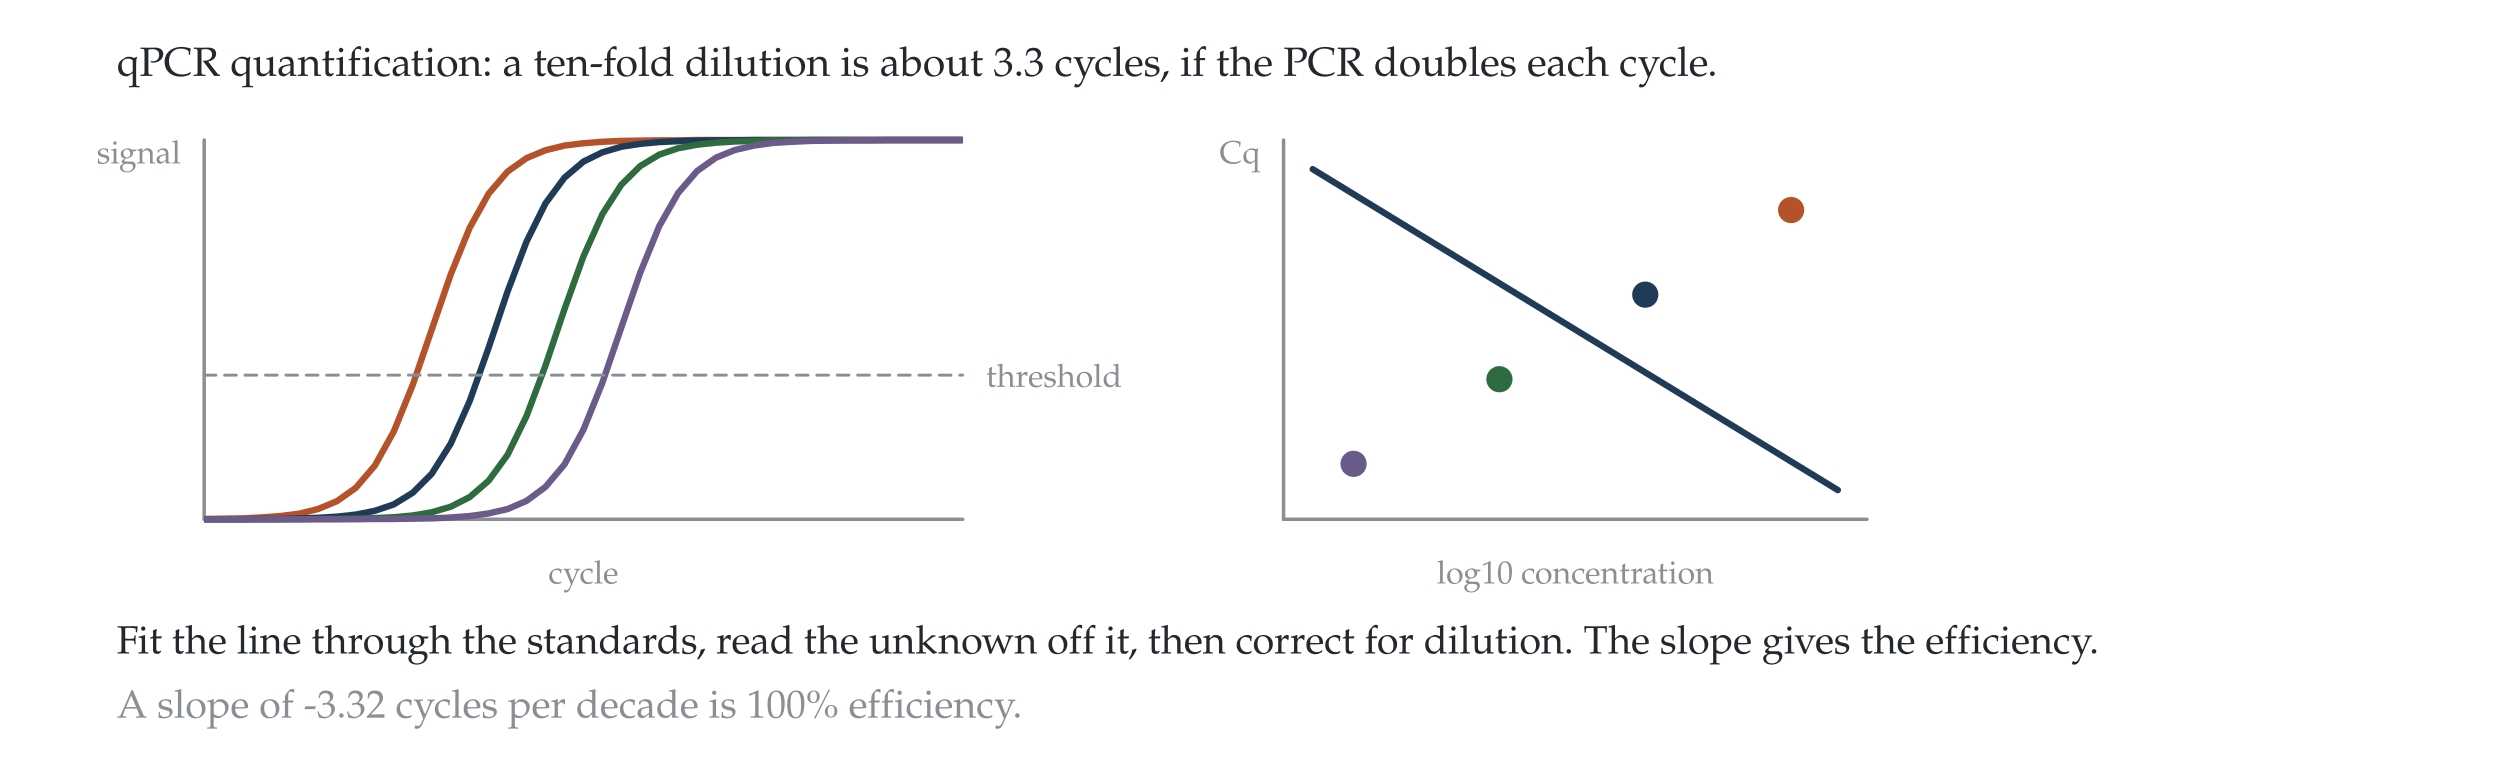
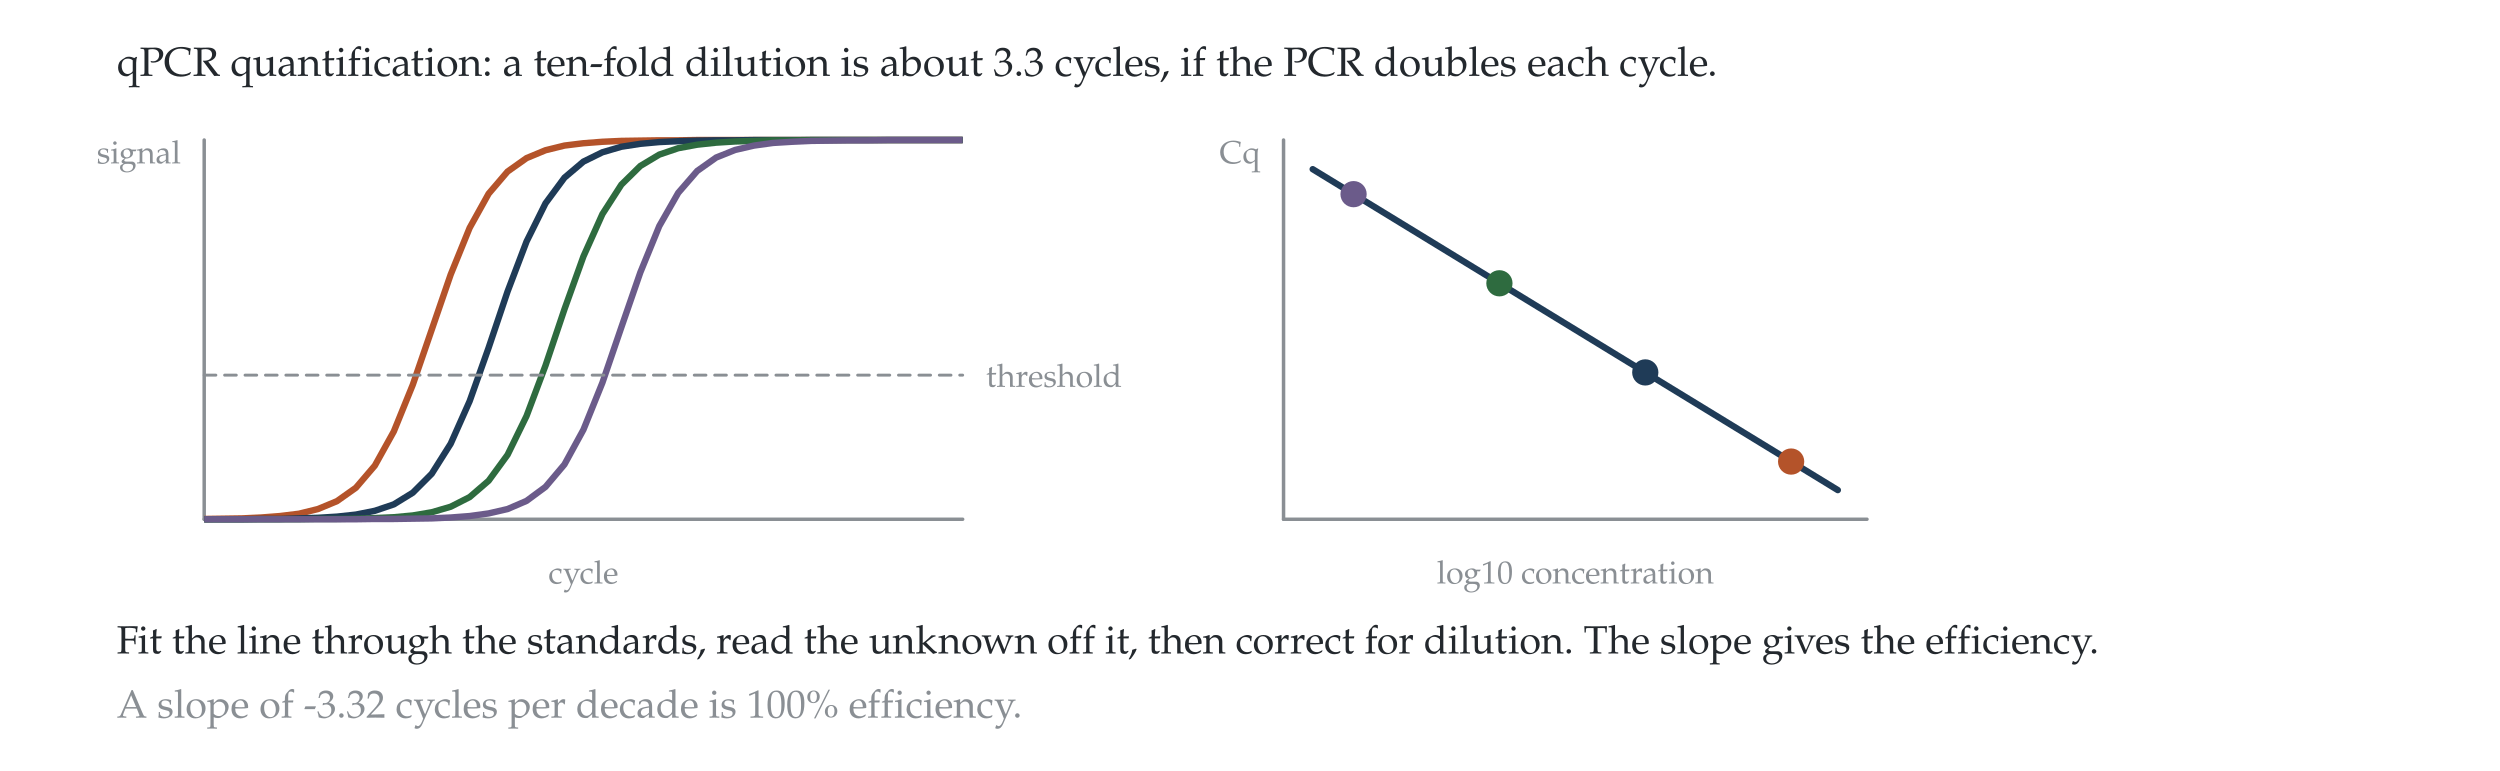
<svg xmlns="http://www.w3.org/2000/svg" viewBox="0 0 857 264" width="857" height="264" font-family="&quot;Palatino Linotype&quot;, &quot;Book Antiqua&quot;, Palatino, FreeSerif, serif" fill="#23282d">
  <rect width="700" height="264" fill="none" />
  <text x="40" y="26" font-size="14" fill="#23282d">qPCR quantification: a ten-fold dilution is about 3.3 cycles, if the PCR doubles each cycle.</text>
  <line x1="70" y1="178" x2="330" y2="178" stroke="#8a8f94" stroke-width="1.2" stroke-linecap="round" />
  <line x1="70" y1="48" x2="70" y2="178" stroke="#8a8f94" stroke-width="1.2" stroke-linecap="round" />
  <polyline points="70.0,177.9 76.5,177.8 83.0,177.7 89.5,177.4 96.0,176.9 102.5,176.1 109.0,174.5 115.5,171.8 122.0,167.2 128.5,159.6 135.0,147.9 141.5,131.9 148.0,113.0 154.5,94.1 161.0,78.1 167.5,66.4 174.0,58.8 180.5,54.2 187.0,51.5 193.5,49.9 200.0,49.1 206.5,48.6 213.0,48.3 219.5,48.2 226.0,48.1 232.5,48.1 239.0,48.0 245.5,48.0 252.0,48.0 258.5,48.0 265.0,48.0 271.5,48.0 278.0,48.0 284.5,48.0 291.0,48.0 297.5,48.0 304.0,48.0 310.5,48.0 317.0,48.0 323.5,48.0 330.0,48.0" fill="none" stroke="#b4532a" stroke-width="2.2" />
  <polyline points="70.0,178.0 76.5,178.0 83.0,178.0 89.5,177.9 96.0,177.9 102.5,177.7 109.0,177.5 115.5,177.1 122.0,176.4 128.5,175.1 135.0,172.9 141.5,168.9 148.0,162.4 154.5,152.1 161.0,137.5 167.5,119.2 174.0,99.9 180.5,82.8 187.0,69.7 193.5,60.9 200.0,55.4 206.5,52.2 213.0,50.3 219.5,49.3 226.0,48.7 232.5,48.4 239.0,48.2 245.5,48.1 252.0,48.1 258.5,48.0 265.0,48.0 271.5,48.0 278.0,48.0 284.5,48.0 291.0,48.0 297.5,48.0 304.0,48.0 310.5,48.0 317.0,48.0 323.5,48.0 330.0,48.0" fill="none" stroke="#1f3b57" stroke-width="2.2" />
  <polyline points="70.0,178.0 76.5,178.0 83.0,178.0 89.5,178.0 96.0,178.0 102.5,178.0 109.0,177.9 115.5,177.9 122.0,177.8 128.5,177.6 135.0,177.3 141.5,176.7 148.0,175.6 154.5,173.7 161.0,170.4 167.5,164.8 174.0,155.9 180.5,142.6 187.0,125.3 193.5,106.0 200.0,87.9 206.5,73.4 213.0,63.3 219.5,56.9 226.0,53.0 232.5,50.8 239.0,49.6 245.5,48.9 252.0,48.5 258.5,48.3 265.0,48.1 271.5,48.1 278.0,48.0 284.5,48.0 291.0,48.0 297.5,48.0 304.0,48.0 310.5,48.0 317.0,48.0 323.5,48.0 330.0,48.0" fill="none" stroke="#2e6b3f" stroke-width="2.2" />
  <polyline points="70.0,178.0 76.5,178.0 83.0,178.0 89.5,178.0 96.0,178.0 102.5,178.0 109.0,178.0 115.5,178.0 122.0,178.0 128.5,177.9 135.0,177.9 141.5,177.8 148.0,177.7 154.5,177.4 161.0,176.9 167.5,176.0 174.0,174.5 180.5,171.7 187.0,166.9 193.5,159.2 200.0,147.3 206.5,131.2 213.0,112.2 219.5,93.4 226.0,77.5 232.5,66.1 239.0,58.6 245.5,54.0 252.0,51.4 258.5,49.9 265.0,49.0 271.5,48.6 278.0,48.3 284.5,48.2 291.0,48.1 297.5,48.1 304.0,48.0 310.5,48.0 317.0,48.0 323.5,48.0 330.0,48.0" fill="none" stroke="#6b5b8a" stroke-width="2.2" />
  <line x1="70" y1="128.6" x2="330" y2="128.6" stroke="#8a8f94" stroke-width="1" stroke-linecap="round" stroke-dasharray="4 3" />
  <text x="338" y="132.6" font-size="11" fill="#8a8f94">threshold</text>
  <text x="200.0" y="200" font-size="11" text-anchor="middle" fill="#8a8f94">cycle</text>
  <text x="62" y="56" font-size="11" text-anchor="end" fill="#8a8f94">signal</text>
  <line x1="440" y1="178" x2="640" y2="178" stroke="#8a8f94" stroke-width="1.2" stroke-linecap="round" />
  <line x1="440" y1="48" x2="440" y2="178" stroke="#8a8f94" stroke-width="1.2" stroke-linecap="round" />
  <line x1="450" y1="58" x2="630" y2="168" stroke="#1f3b57" stroke-width="2.2" stroke-linecap="round" />
-   <circle cx="614" cy="72" r="4.5" fill="#b4532a" />
-   <circle cx="564" cy="101" r="4.5" fill="#1f3b57" />
-   <circle cx="514" cy="130" r="4.5" fill="#2e6b3f" />
-   <circle cx="464" cy="159" r="4.5" fill="#6b5b8a" />
+   <circle cx="614" cy="158.222" r="4.5" fill="#b4532a" />
+   <circle cx="564" cy="127.667" r="4.5" fill="#1f3b57" />
+   <circle cx="514" cy="97.111" r="4.5" fill="#2e6b3f" />
+   <circle cx="464" cy="66.556" r="4.5" fill="#6b5b8a" />
  <text x="540.0" y="200" font-size="11" text-anchor="middle" fill="#8a8f94">log10 concentration</text>
  <text x="432" y="56" font-size="11" text-anchor="end" fill="#8a8f94">Cq</text>
  <text x="40" y="224" font-size="13.5" fill="#23282d">Fit the line through the standards, read the unknown off it, then correct for dilution. The slope gives the efficiency.</text>
  <text x="40" y="246" font-size="13.5" fill="#8a8f94">A slope of -3.32 cycles per decade is 100% efficiency.</text>
</svg>
